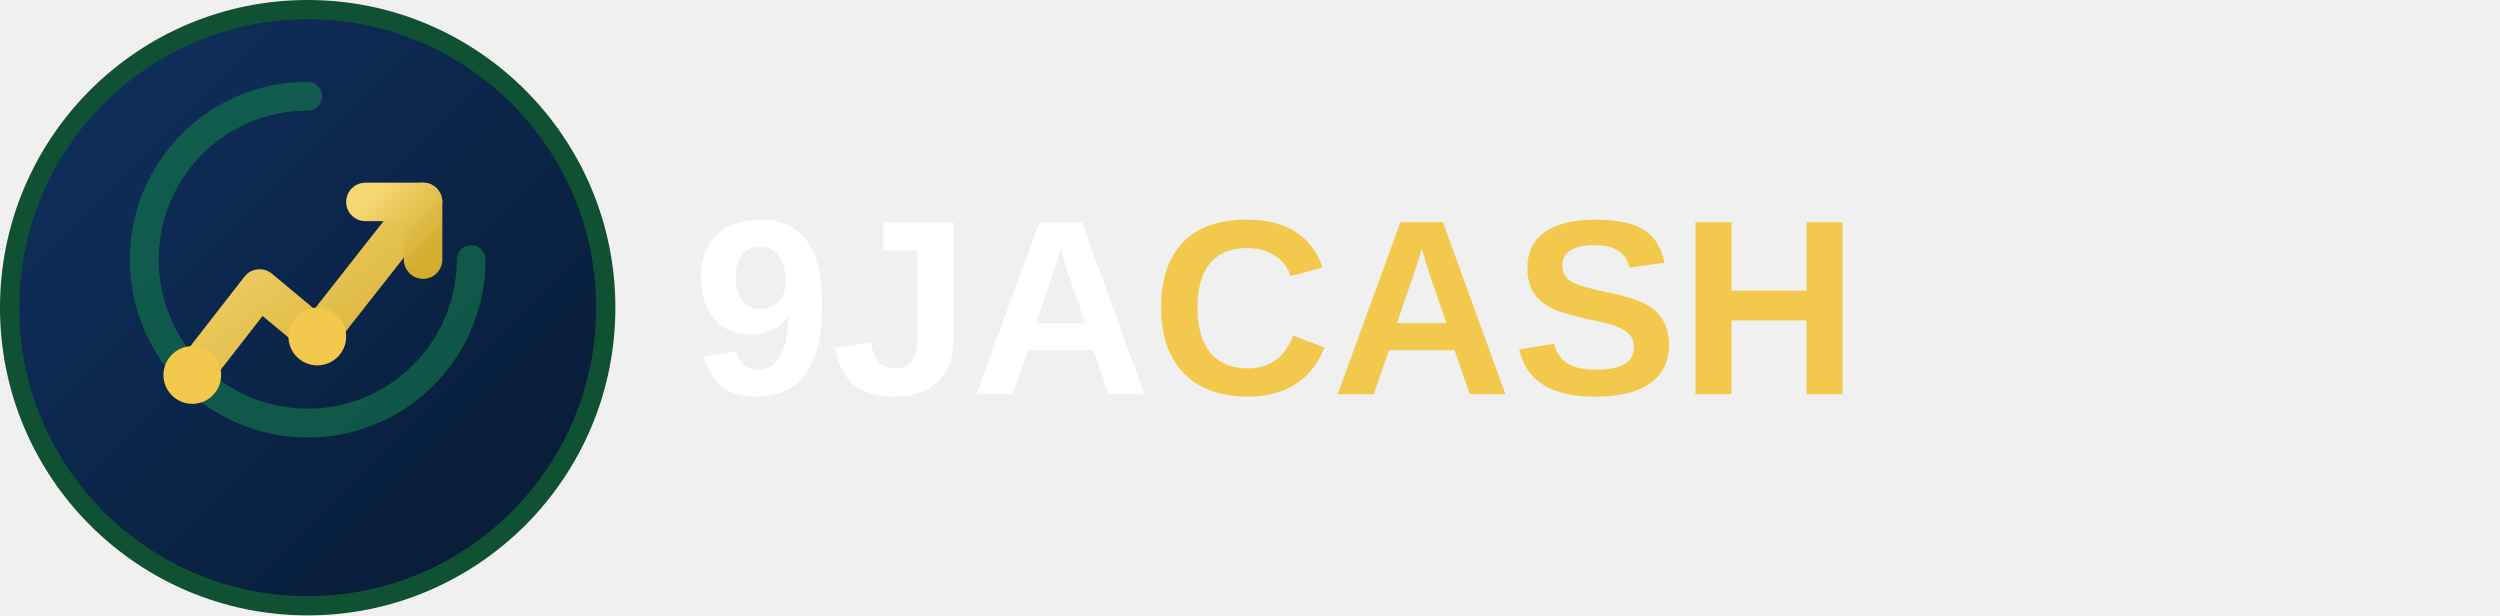
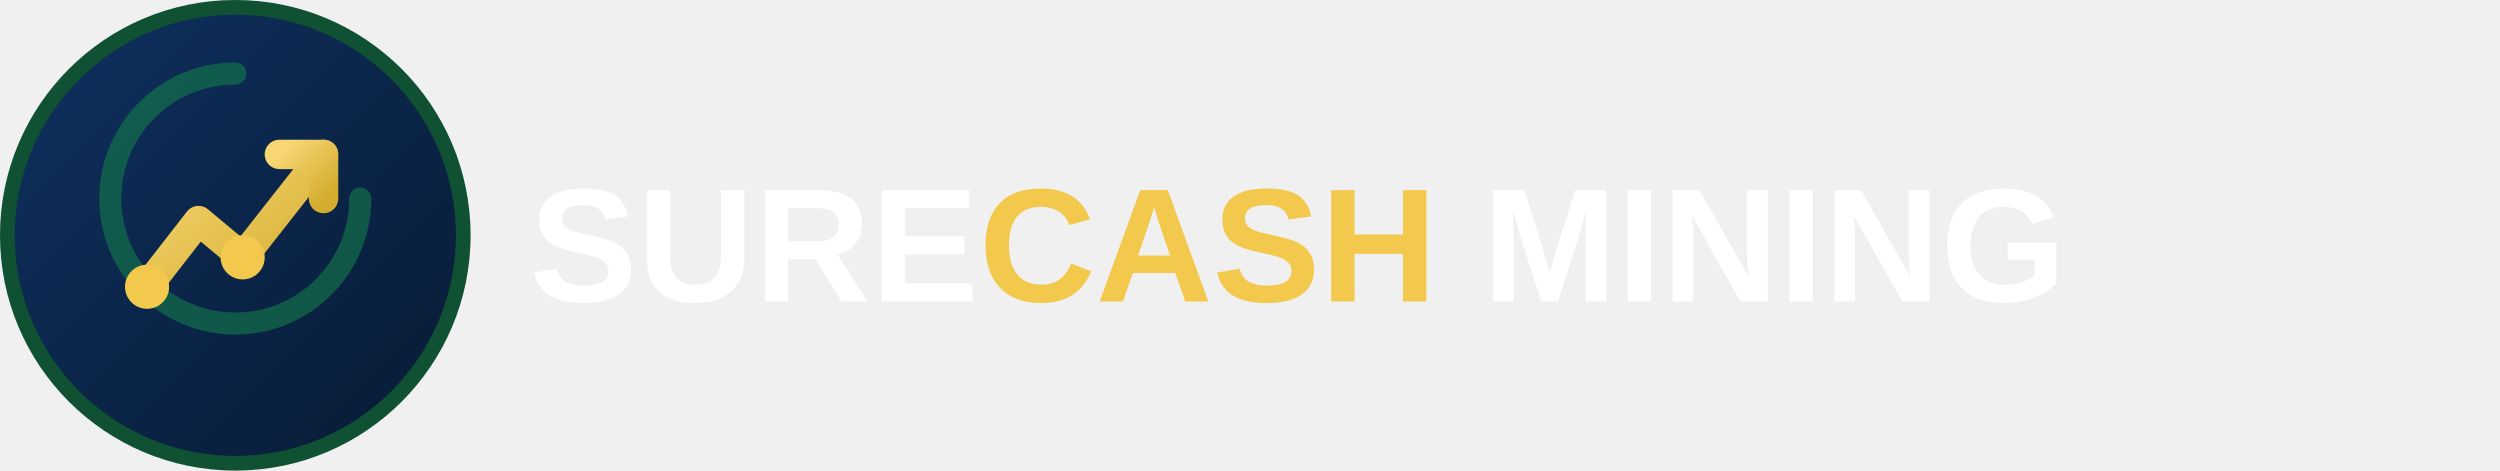
- <svg xmlns="http://www.w3.org/2000/svg" viewBox="0 0 260 64" width="260" height="64" role="img" aria-label="9JACASH">
+ <svg xmlns="http://www.w3.org/2000/svg" viewBox="0 0 340 64" width="340" height="64" role="img" aria-label="SURECASH MINING">
  <defs>
    <linearGradient id="navyGradD" x1="0" y1="0" x2="1" y2="1">
      <stop offset="0%" stop-color="#0F3160" />
      <stop offset="100%" stop-color="#071a33" />
    </linearGradient>
    <linearGradient id="goldGradD" x1="0" y1="0" x2="1" y2="1">
      <stop offset="0%" stop-color="#F7D774" />
      <stop offset="100%" stop-color="#D4AD2F" />
    </linearGradient>
  </defs>
  <circle cx="32" cy="32" r="31" fill="url(#navyGradD)" stroke="#0F5132" stroke-width="2" />
  <path d="M32 10a17 17 0 1 0 17 17" fill="none" stroke="#14834a" stroke-width="3" stroke-linecap="round" opacity="0.55" />
  <path d="M20 39 L27 30 L33 35 L44 21" fill="none" stroke="url(#goldGradD)" stroke-width="4" stroke-linecap="round" stroke-linejoin="round" />
  <path d="M38 21 L44 21 L44 27" fill="none" stroke="url(#goldGradD)" stroke-width="4" stroke-linecap="round" stroke-linejoin="round" />
  <circle cx="20" cy="39" r="3" fill="#F2C94C" />
  <circle cx="33" cy="35" r="3" fill="#F2C94C" />
-   <text x="72" y="41" font-family="Poppins, Arial, sans-serif" font-size="26" font-weight="700" fill="#ffffff">9JA<tspan fill="#F2C94C">CASH</tspan>
-   </text>
+   <text x="72" y="41" font-family="Poppins, Arial, sans-serif" font-size="22" font-weight="700" fill="#ffffff">SURE<tspan fill="#F2C94C">CASH</tspan> MINING</text>
</svg>
